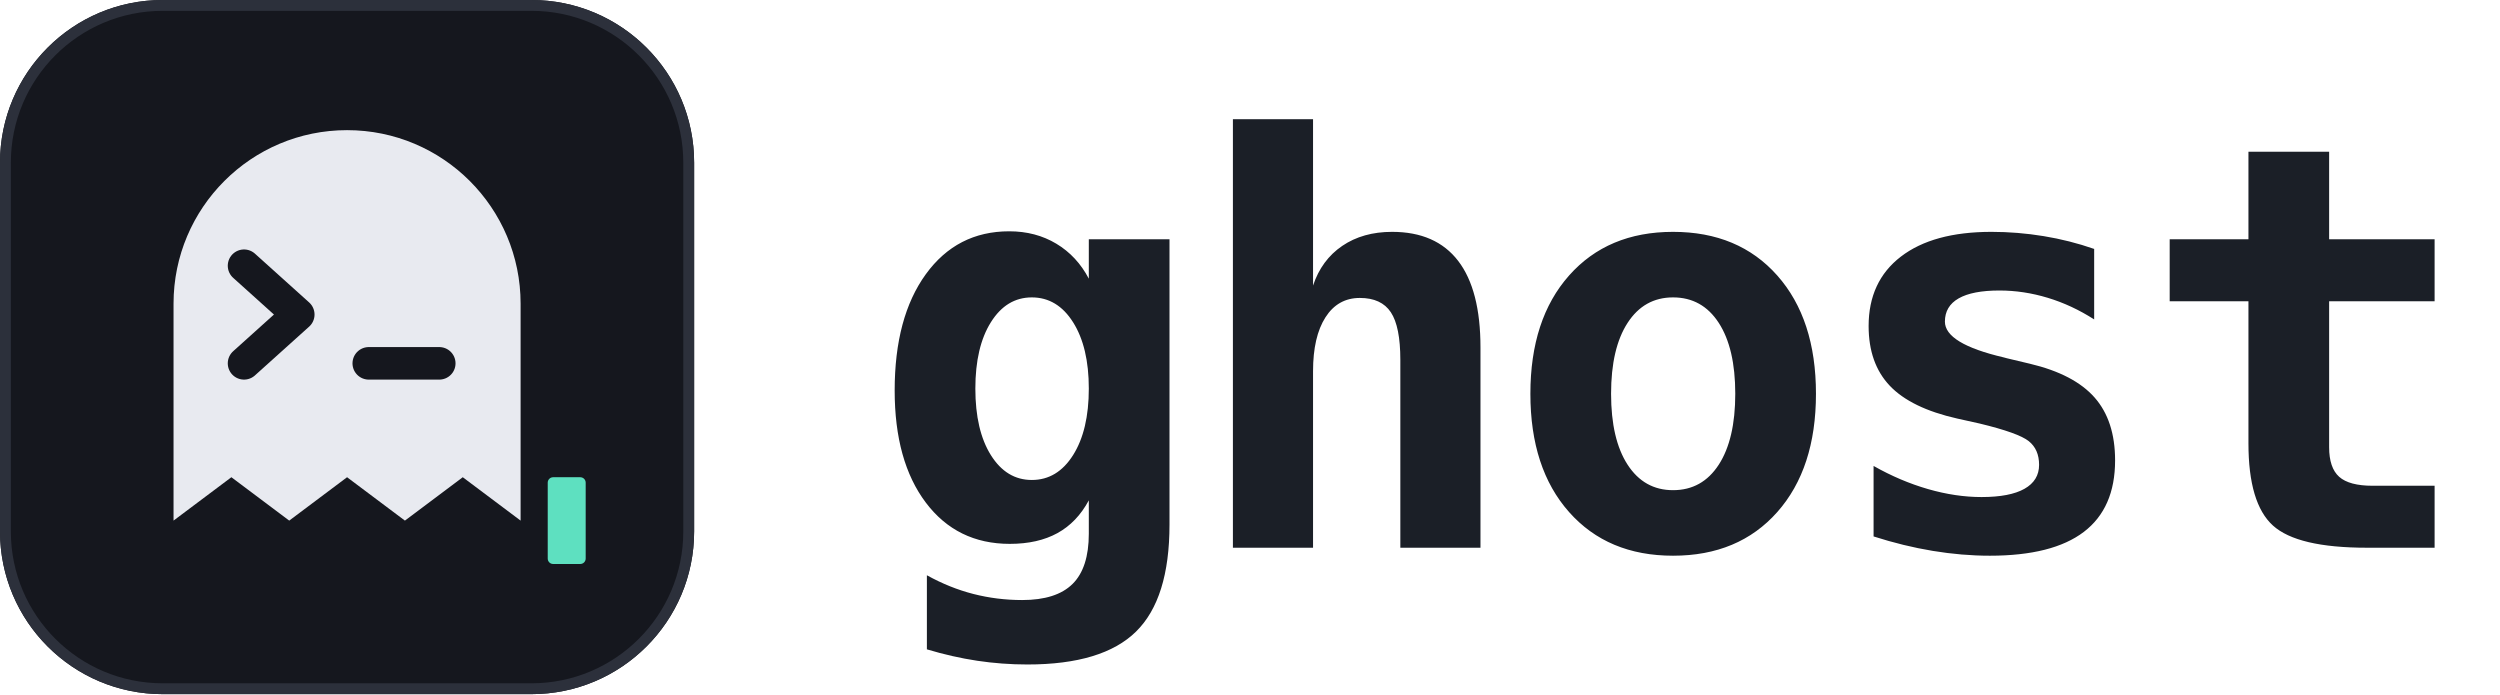
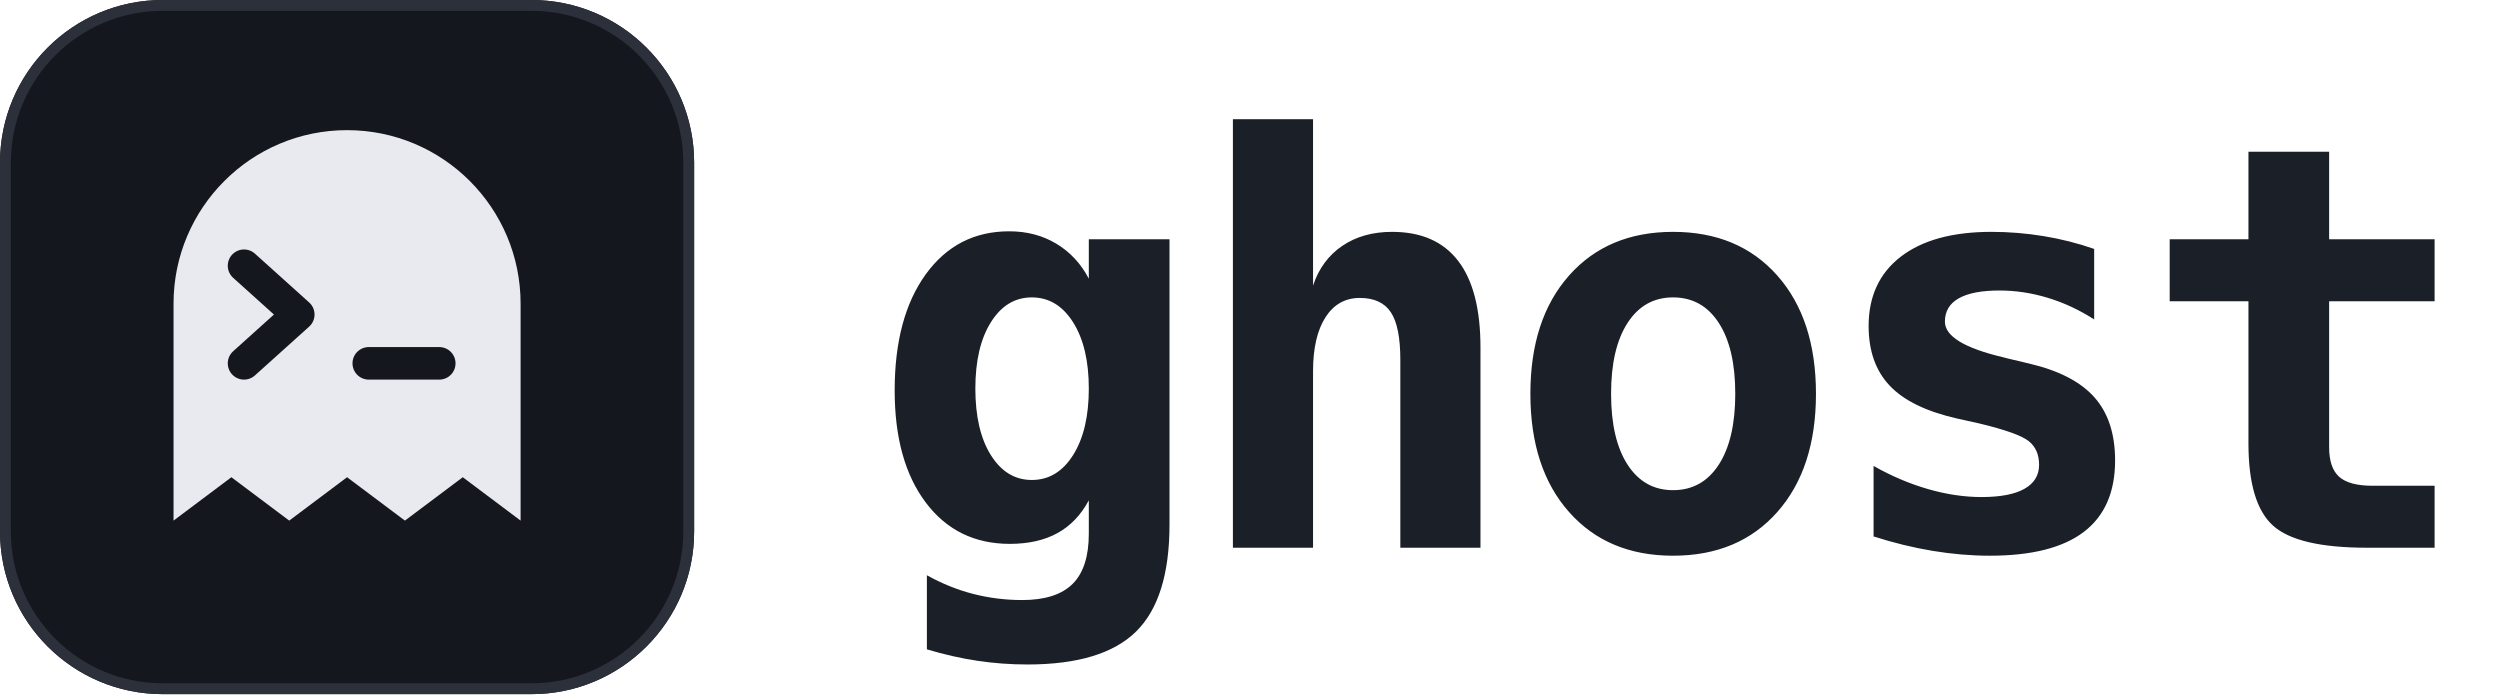
<svg xmlns="http://www.w3.org/2000/svg" width="461" height="128" viewBox="0 0 461 128" role="img" aria-label="ghost">
  <style>
.tile{fill:#15171e}.edge{fill:none;stroke:#2c303b;stroke-width:2}
.body{fill:#e8eaf0}.prompt{fill:none;stroke:#15171e;stroke-width:6;stroke-linecap:round;stroke-linejoin:round}
- .cursor{fill:#5ee0c0}
.word{fill:#1b1f27}
@media (prefers-color-scheme: dark){.word{fill:#eef0f5}.edge{stroke:#3a3f4c}}
</style>
  <g transform="translate(0 0)">
    <rect width="128" height="128" rx="30" class="tile" />
    <rect x="1" y="1" width="126" height="126" rx="29" class="edge" />
    <path d="M32 96V56A32 32 0 0 1 96 56V96L85.333 88L74.667 96L64 88L53.333 96L42.667 88Z" class="body" />
    <path d="M45 49L55 58L45 67" class="prompt" />
    <path d="M68 67H81" class="prompt" />
-     <rect x="101" y="88" width="7" height="16" rx="1" class="cursor" />
  </g>
  <path class="word" transform="translate(160 101)" d="M40.777 -29.352Q40.777 -36.969 37.883 -41.565Q34.988 -46.16 30.266 -46.16Q25.594 -46.16 22.725 -41.59Q19.855 -37.02 19.855 -29.352Q19.855 -21.633 22.725 -17.062Q25.594 -12.492 30.266 -12.492Q34.988 -12.492 37.883 -17.088Q40.777 -21.684 40.777 -29.352ZM55.656 -4.266Q55.656 9.395 49.486 15.463Q43.316 21.531 29.453 21.531Q24.781 21.531 20.211 20.846Q15.641 20.16 10.918 18.738V5.078Q15.133 7.414 19.5 8.531Q23.867 9.648 28.488 9.648Q34.785 9.648 37.781 6.678Q40.777 3.707 40.777 -2.59V-8.734Q38.594 -4.672 34.988 -2.691Q31.383 -0.711 26.203 -0.711Q16.453 -0.711 10.715 -8.328Q4.977 -15.945 4.977 -28.996Q4.977 -42.504 10.715 -50.426Q16.453 -58.348 26.102 -58.348Q30.977 -58.348 34.785 -56.062Q38.594 -53.777 40.777 -49.613V-56.875H55.656ZM113.0 -36.918V0.0H98.223V-34.633Q98.223 -40.777 96.471 -43.418Q94.719 -46.059 90.758 -46.059Q86.695 -46.059 84.41 -42.478Q82.125 -38.898 82.125 -32.551V0.0H67.348V-79.016H82.125V-48.344Q83.699 -53.066 87.508 -55.656Q91.316 -58.246 96.699 -58.246Q104.773 -58.246 108.887 -52.889Q113.0 -47.531 113.0 -36.918ZM148.508 -46.16Q143.176 -46.16 140.129 -41.463Q137.082 -36.766 137.082 -28.387Q137.082 -20.008 140.129 -15.31Q143.176 -10.613 148.508 -10.613Q153.891 -10.613 156.938 -15.31Q159.984 -20.008 159.984 -28.387Q159.984 -36.766 156.938 -41.463Q153.891 -46.16 148.508 -46.16ZM122.203 -28.387Q122.203 -42.148 129.338 -50.197Q136.473 -58.246 148.508 -58.246Q160.594 -58.246 167.728 -50.197Q174.863 -42.148 174.863 -28.387Q174.863 -14.625 167.728 -6.576Q160.594 1.473 148.508 1.473Q136.473 1.473 129.338 -6.576Q122.203 -14.625 122.203 -28.387ZM226.164 -55.098V-42.098Q222.051 -44.738 217.607 -46.084Q213.164 -47.43 208.695 -47.43Q203.719 -47.43 201.18 -45.982Q198.641 -44.535 198.641 -41.691Q198.641 -37.629 209.508 -35.09L210.066 -34.938L214.332 -33.922Q222.457 -31.992 226.24 -27.701Q230.023 -23.41 230.023 -16.098Q230.023 -7.312 224.26 -2.92Q218.496 1.473 206.918 1.473Q201.789 1.473 196.406 0.584Q191.023 -0.305 185.488 -2.082V-15.082Q190.414 -12.289 195.518 -10.816Q200.621 -9.344 205.394 -9.344Q210.625 -9.344 213.316 -10.867Q216.008 -12.391 216.008 -15.285Q216.008 -18.129 214.103 -19.652Q212.199 -21.176 205.039 -22.902L200.926 -23.816Q192.394 -25.746 188.484 -29.859Q184.574 -33.973 184.574 -40.879Q184.574 -49.105 190.516 -53.676Q196.457 -58.246 207.223 -58.246Q212.047 -58.246 216.846 -57.459Q221.644 -56.672 226.164 -55.098ZM269.492 -73.023V-56.875H288.941V-45.449H269.492V-18.535Q269.492 -14.727 271.346 -13.076Q273.199 -11.426 277.516 -11.426H288.941V0.0H276.449Q263.652 0.0 259.133 -4.088Q254.613 -8.176 254.613 -19.246V-45.449H240.09V-56.875H254.613V-73.023Z" />
</svg>
